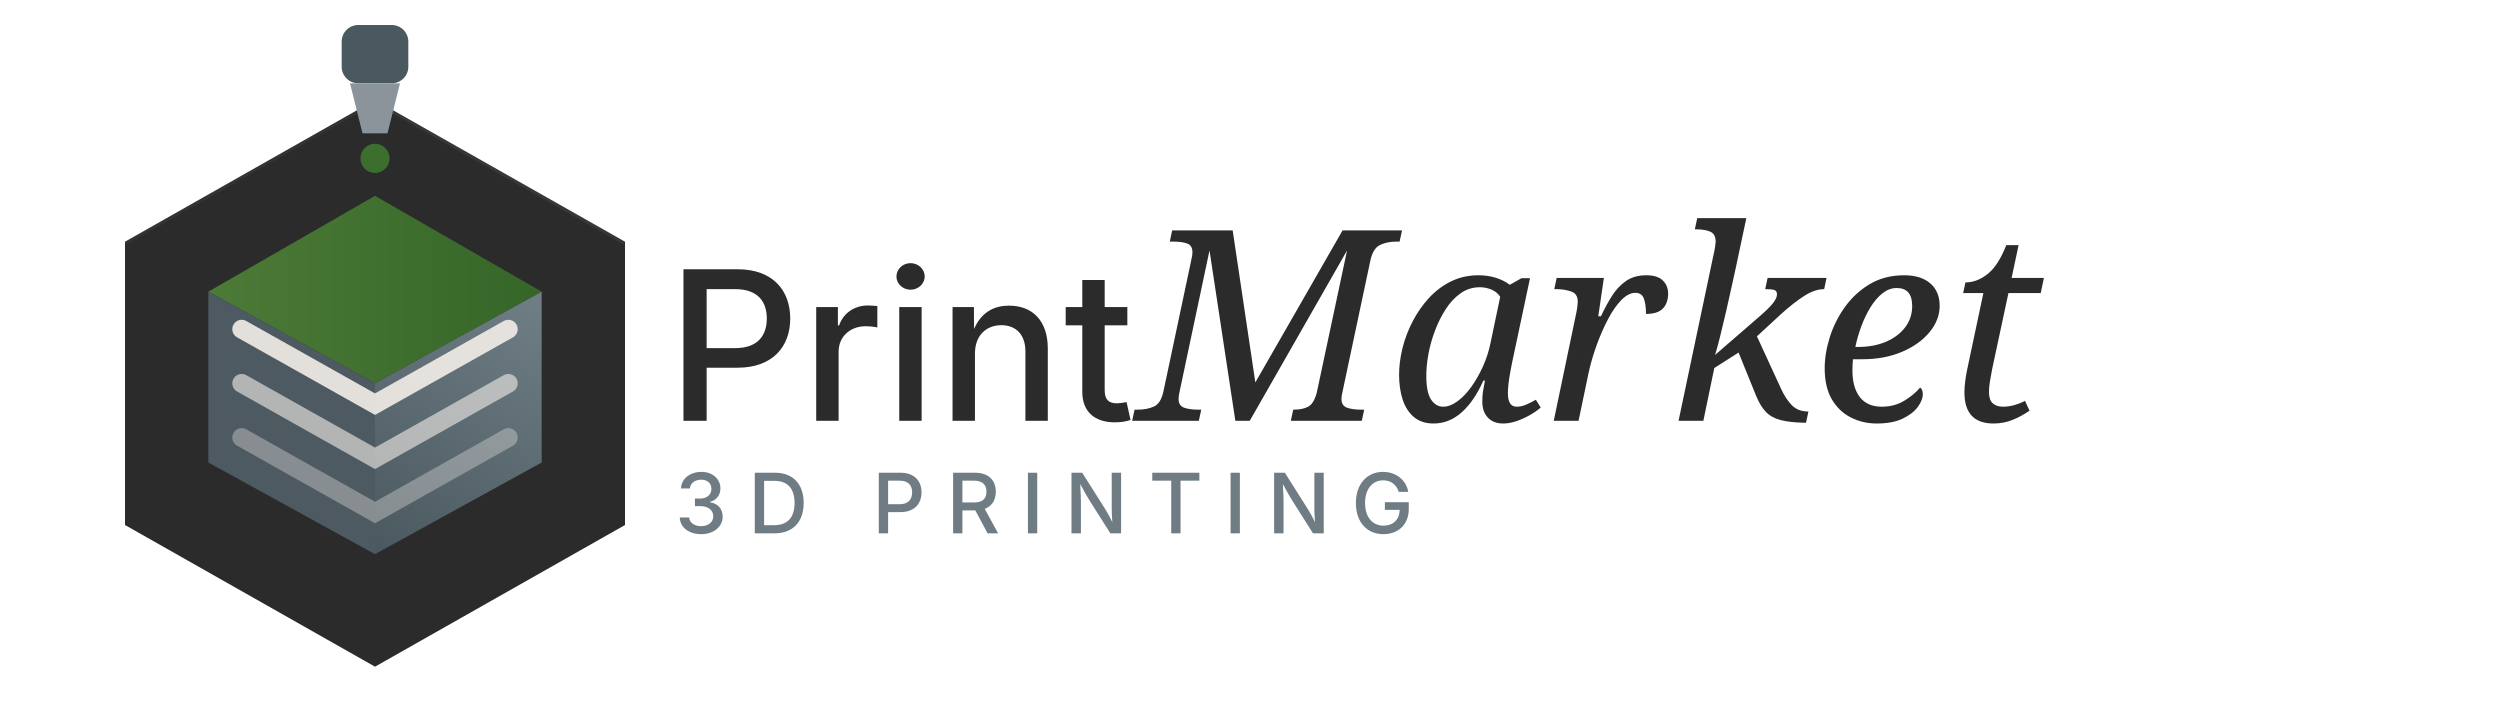
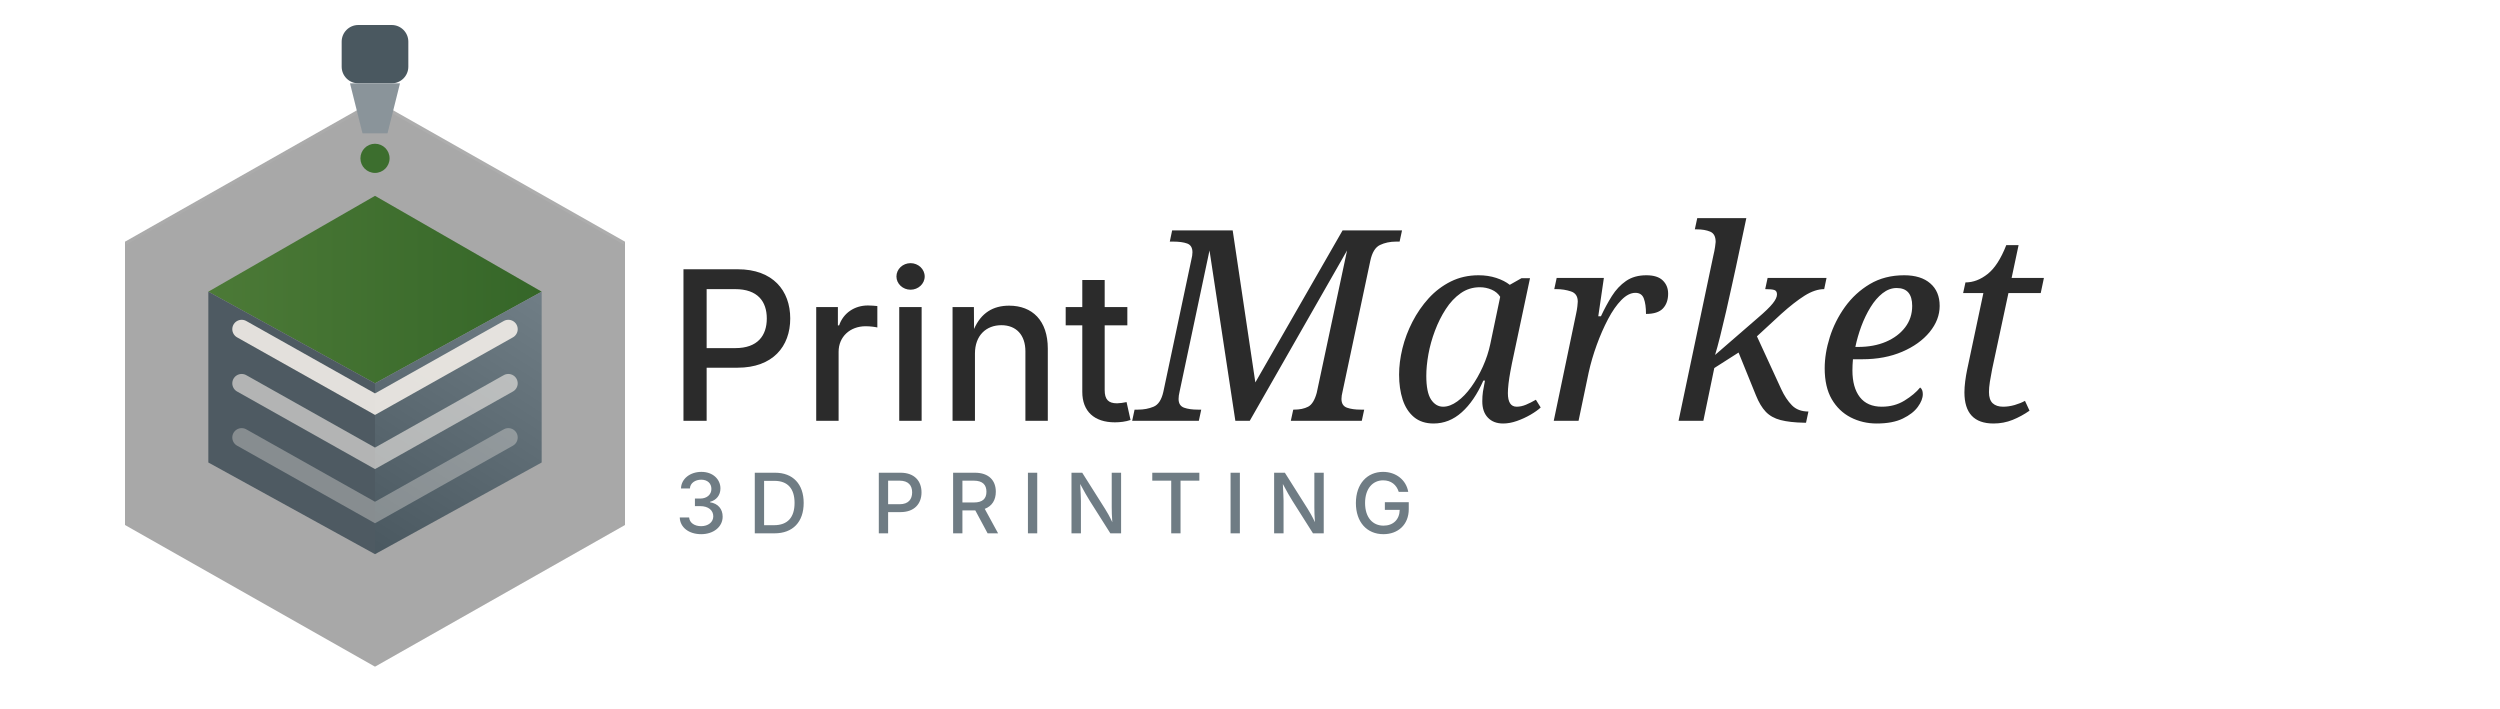
<svg xmlns="http://www.w3.org/2000/svg" width="600" height="170" viewBox="55 2 600 170" fill="none">
  <defs>
    <linearGradient id="rightFace" x1="185" y1="72" x2="145" y2="135" gradientUnits="userSpaceOnUse">
      <stop offset="0" stop-color="#707E86" />
      <stop offset="1" stop-color="#4A5860" />
    </linearGradient>
    <linearGradient id="topFace" x1="105" y1="72" x2="185" y2="72" gradientUnits="userSpaceOnUse">
      <stop offset="0" stop-color="#4C7A37" />
      <stop offset="1" stop-color="#356628" />
    </linearGradient>
    <style>
      .sans { font-family: Geist, Inter, Helvetica, Arial, sans-serif; }
      .serif { font-family: "Playfair Display", Georgia, serif; }
    </style>
  </defs>
-   <path d="M145 26L205 60V128L145 162L85 128V60Z" fill="#2B2B2B" />
+   <path d="M145 26L205 60V128L145 162L85 128V60Z" fill="#A8A8A8" />
  <path d="M145 49L185 72L145 94L105 72Z" fill="url(#topFace)" />
  <path d="M105 72L145 94V135L105 113Z" fill="#4E5A62" />
  <path d="M185 72L145 94V135L185 113Z" fill="url(#rightFace)" />
  <path d="M113 81L145 99L177 81" stroke="#F0ECE6" stroke-width="4.5" stroke-linecap="round" opacity="0.92" />
  <path d="M113 94L145 112L177 94" stroke="#F0ECE6" stroke-width="4.5" stroke-linecap="round" opacity="0.62" />
  <path d="M113 107L145 125L177 107" stroke="#F0ECE6" stroke-width="4.5" stroke-linecap="round" opacity="0.35" />
  <path d="M145 26L205 60" stroke="rgba(255,255,255,0.06)" stroke-width="1.5" />
  <path d="M145 26L85 60" stroke="rgba(255,255,255,0.04)" stroke-width="1.5" />
  <rect x="137" y="8" width="16" height="14" rx="4" fill="#4A5860" />
  <path d="M139 22H151L148 34H142Z" fill="#8A949A" />
  <circle cx="145" cy="40" r="3.5" fill="#3C6E2E" />
  <text x="215" y="103" class="sans" font-size="50" font-weight="500" letter-spacing="0.2" fill="#2B2B2B">Print</text>
  <text x="328" y="103" class="serif" font-size="64" font-style="italic" font-weight="500" fill="#2B2B2B">Market</text>
  <text x="217" y="130" class="sans" font-size="20" font-weight="500" letter-spacing="5" fill="#6F7C84">
    3D PRINTING
  </text>
</svg>
